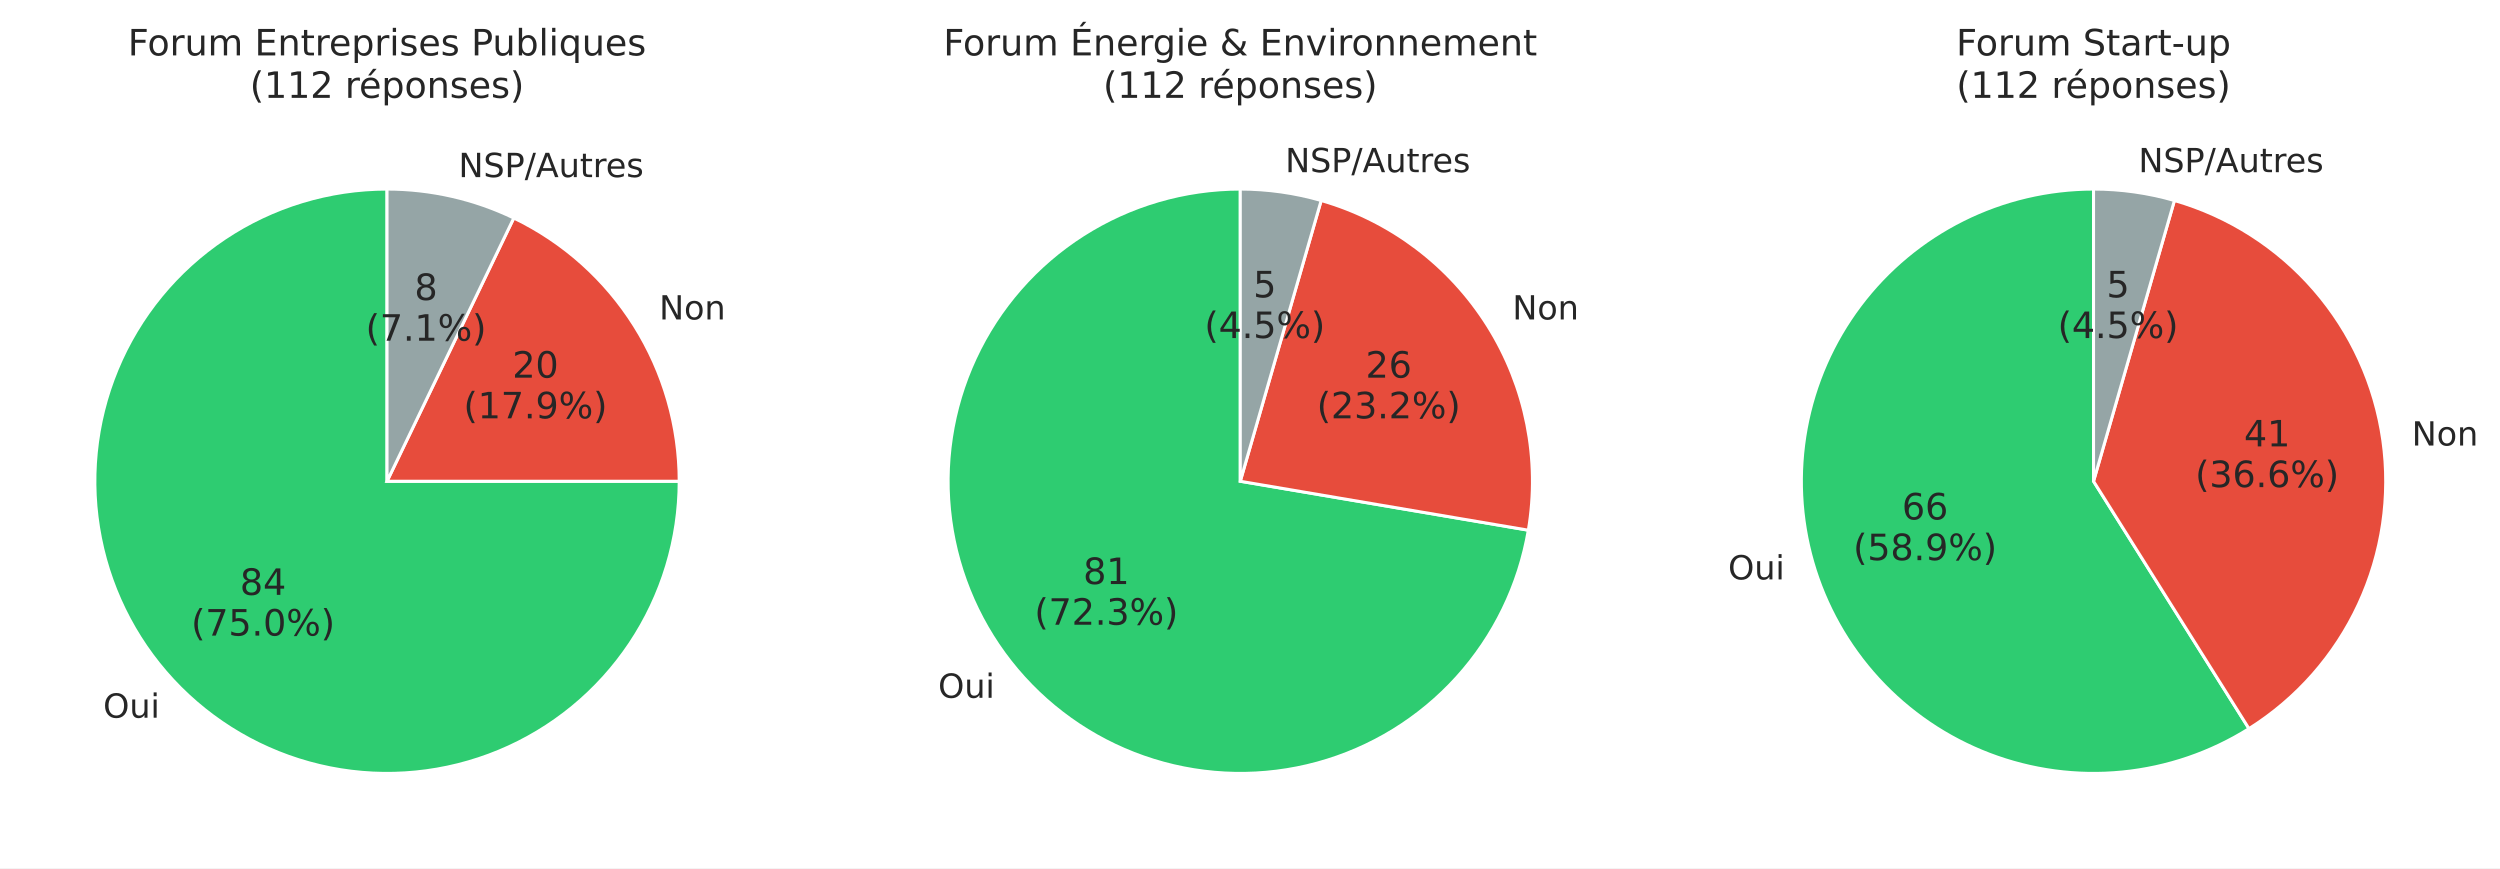
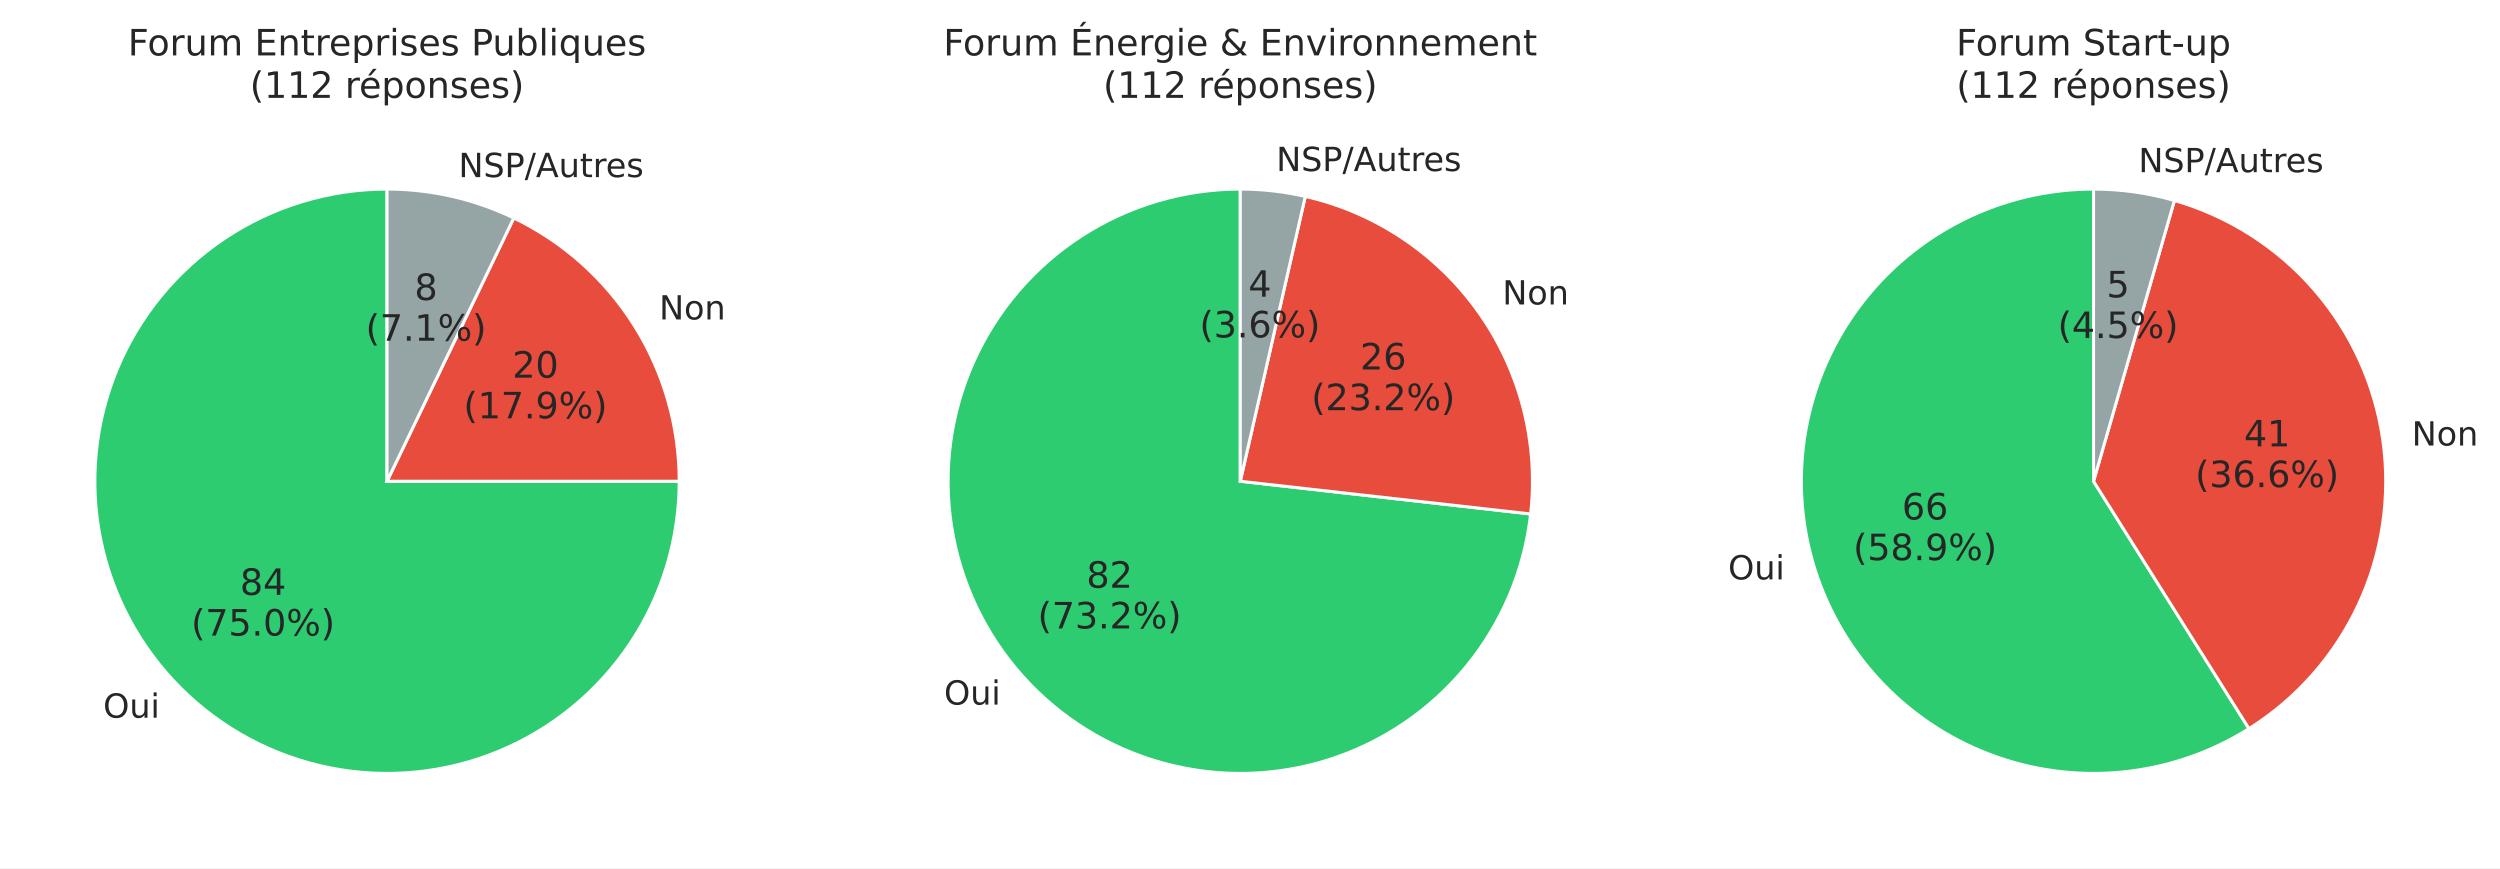
<svg xmlns="http://www.w3.org/2000/svg" xmlns:xlink="http://www.w3.org/1999/xlink" width="825.528pt" height="286.717pt" viewBox="0 0 825.528 286.717" version="1.1">
  <defs>
    <style type="text/css">*{stroke-linejoin: round; stroke-linecap: butt}</style>
  </defs>
  <g id="figure_1">
    <g id="patch_1">
      <path d="M 0 286.717  L 825.528 286.717  L 825.528 0  L 0 0  z " style="fill: #ffffff" />
    </g>
    <g id="axes_1">
      <g id="matplotlib.axis_1" />
      <g id="matplotlib.axis_2" />
      <g id="patch_2">
        <path d="M 127.801 62.435  C 108.721 62.435 90.063 68.095 74.199 78.695  C 58.335 89.295 45.966 104.367 38.664 121.994  C 31.363 139.622 29.452 159.025 33.174 177.738  C 36.896 196.452 46.087 213.647 59.579 227.138  C 73.07 240.629 90.265 249.82 108.978 253.543  C 127.691 257.265 147.095 255.354 164.722 248.052  C 182.35 240.751 197.421 228.382 208.021 212.518  C 218.622 196.653 224.281 177.996 224.281 158.916  L 127.801 158.916  z " style="fill: #2ecc71; stroke: #ffffff; stroke-linejoin: miter" />
      </g>
      <g id="patch_3">
        <path d="M 224.281 158.916  C 224.281 140.757 219.154 122.961 209.493 107.585  C 199.832 92.209 186.023 79.869 169.662 71.99  L 127.801 158.916  z " style="fill: #e74c3c; stroke: #ffffff; stroke-linejoin: miter" />
      </g>
      <g id="patch_4">
        <path d="M 169.662 71.99  C 163.153 68.855 156.313 66.462 149.27 64.854  C 142.226 63.247 135.025 62.435 127.801 62.435  L 127.801 158.916  z " style="fill: #95a5a6; stroke: #ffffff; stroke-linejoin: miter" />
      </g>
      <g id="text_1">
        <g style="fill: #262626" transform="translate(34.07019 236.9955) scale(0.11 -0.11)">
          <defs>
            <path id="DejaVuSans-4f" d="M 2522 4238  Q 1834 4238 1429 3725  Q 1025 3213 1025 2328  Q 1025 1447 1429 934  Q 1834 422 2522 422  Q 3209 422 3611 934  Q 4013 1447 4013 2328  Q 4013 3213 3611 3725  Q 3209 4238 2522 4238  z M 2522 4750  Q 3503 4750 4090 4092  Q 4678 3434 4678 2328  Q 4678 1225 4090 567  Q 3503 -91 2522 -91  Q 1538 -91 948 565  Q 359 1222 359 2328  Q 359 3434 948 4092  Q 1538 4750 2522 4750  z " transform="scale(0.015625)" />
            <path id="DejaVuSans-75" d="M 544 1381  L 544 3500  L 1119 3500  L 1119 1403  Q 1119 906 1312 657  Q 1506 409 1894 409  Q 2359 409 2629 706  Q 2900 1003 2900 1516  L 2900 3500  L 3475 3500  L 3475 0  L 2900 0  L 2900 538  Q 2691 219 2414 64  Q 2138 -91 1772 -91  Q 1169 -91 856 284  Q 544 659 544 1381  z M 1991 3584  L 1991 3584  z " transform="scale(0.015625)" />
            <path id="DejaVuSans-69" d="M 603 3500  L 1178 3500  L 1178 0  L 603 0  L 603 3500  z M 603 4863  L 1178 4863  L 1178 4134  L 603 4134  L 603 4863  z " transform="scale(0.015625)" />
          </defs>
          <use xlink:href="#DejaVuSans-4f" />
          <use xlink:href="#DejaVuSans-75" transform="translate(78.71094 0)" />
          <use xlink:href="#DejaVuSans-69" transform="translate(142.0898 0)" />
        </g>
      </g>
      <g id="text_2">
        <g style="fill: #262626" transform="translate(79.23247 196.4418) scale(0.12 -0.12)">
          <defs>
            <path id="DejaVuSans-38" d="M 2034 2216  Q 1584 2216 1326 1975  Q 1069 1734 1069 1313  Q 1069 891 1326 650  Q 1584 409 2034 409  Q 2484 409 2743 651  Q 3003 894 3003 1313  Q 3003 1734 2745 1975  Q 2488 2216 2034 2216  z M 1403 2484  Q 997 2584 770 2862  Q 544 3141 544 3541  Q 544 4100 942 4425  Q 1341 4750 2034 4750  Q 2731 4750 3128 4425  Q 3525 4100 3525 3541  Q 3525 3141 3298 2862  Q 3072 2584 2669 2484  Q 3125 2378 3379 2068  Q 3634 1759 3634 1313  Q 3634 634 3220 271  Q 2806 -91 2034 -91  Q 1263 -91 848 271  Q 434 634 434 1313  Q 434 1759 690 2068  Q 947 2378 1403 2484  z M 1172 3481  Q 1172 3119 1398 2916  Q 1625 2713 2034 2713  Q 2441 2713 2670 2916  Q 2900 3119 2900 3481  Q 2900 3844 2670 4047  Q 2441 4250 2034 4250  Q 1625 4250 1398 4047  Q 1172 3844 1172 3481  z " transform="scale(0.015625)" />
            <path id="DejaVuSans-34" d="M 2419 4116  L 825 1625  L 2419 1625  L 2419 4116  z M 2253 4666  L 3047 4666  L 3047 1625  L 3713 1625  L 3713 1100  L 3047 1100  L 3047 0  L 2419 0  L 2419 1100  L 313 1100  L 313 1709  L 2253 4666  z " transform="scale(0.015625)" />
          </defs>
          <use xlink:href="#DejaVuSans-38" />
          <use xlink:href="#DejaVuSans-34" transform="translate(63.62305 0)" />
        </g>
        <g style="fill: #262626" transform="translate(63.12528 209.8791) scale(0.12 -0.12)">
          <defs>
            <path id="DejaVuSans-28" d="M 1984 4856  Q 1566 4138 1362 3434  Q 1159 2731 1159 2009  Q 1159 1288 1364 580  Q 1569 -128 1984 -844  L 1484 -844  Q 1016 -109 783 600  Q 550 1309 550 2009  Q 550 2706 781 3412  Q 1013 4119 1484 4856  L 1984 4856  z " transform="scale(0.015625)" />
            <path id="DejaVuSans-37" d="M 525 4666  L 3525 4666  L 3525 4397  L 1831 0  L 1172 0  L 2766 4134  L 525 4134  L 525 4666  z " transform="scale(0.015625)" />
            <path id="DejaVuSans-35" d="M 691 4666  L 3169 4666  L 3169 4134  L 1269 4134  L 1269 2991  Q 1406 3038 1543 3061  Q 1681 3084 1819 3084  Q 2600 3084 3056 2656  Q 3513 2228 3513 1497  Q 3513 744 3044 326  Q 2575 -91 1722 -91  Q 1428 -91 1123 -41  Q 819 9 494 109  L 494 744  Q 775 591 1075 516  Q 1375 441 1709 441  Q 2250 441 2565 725  Q 2881 1009 2881 1497  Q 2881 1984 2565 2268  Q 2250 2553 1709 2553  Q 1456 2553 1204 2497  Q 953 2441 691 2322  L 691 4666  z " transform="scale(0.015625)" />
            <path id="DejaVuSans-2e" d="M 684 794  L 1344 794  L 1344 0  L 684 0  L 684 794  z " transform="scale(0.015625)" />
            <path id="DejaVuSans-30" d="M 2034 4250  Q 1547 4250 1301 3770  Q 1056 3291 1056 2328  Q 1056 1369 1301 889  Q 1547 409 2034 409  Q 2525 409 2770 889  Q 3016 1369 3016 2328  Q 3016 3291 2770 3770  Q 2525 4250 2034 4250  z M 2034 4750  Q 2819 4750 3233 4129  Q 3647 3509 3647 2328  Q 3647 1150 3233 529  Q 2819 -91 2034 -91  Q 1250 -91 836 529  Q 422 1150 422 2328  Q 422 3509 836 4129  Q 1250 4750 2034 4750  z " transform="scale(0.015625)" />
            <path id="DejaVuSans-25" d="M 4653 2053  Q 4381 2053 4226 1822  Q 4072 1591 4072 1178  Q 4072 772 4226 539  Q 4381 306 4653 306  Q 4919 306 5073 539  Q 5228 772 5228 1178  Q 5228 1588 5073 1820  Q 4919 2053 4653 2053  z M 4653 2450  Q 5147 2450 5437 2106  Q 5728 1763 5728 1178  Q 5728 594 5436 251  Q 5144 -91 4653 -91  Q 4153 -91 3862 251  Q 3572 594 3572 1178  Q 3572 1766 3864 2108  Q 4156 2450 4653 2450  z M 1428 4353  Q 1159 4353 1004 4120  Q 850 3888 850 3481  Q 850 3069 1003 2837  Q 1156 2606 1428 2606  Q 1700 2606 1854 2837  Q 2009 3069 2009 3481  Q 2009 3884 1853 4118  Q 1697 4353 1428 4353  z M 4250 4750  L 4750 4750  L 1831 -91  L 1331 -91  L 4250 4750  z M 1428 4750  Q 1922 4750 2215 4408  Q 2509 4066 2509 3481  Q 2509 2891 2217 2550  Q 1925 2209 1428 2209  Q 931 2209 642 2551  Q 353 2894 353 3481  Q 353 4063 643 4406  Q 934 4750 1428 4750  z " transform="scale(0.015625)" />
            <path id="DejaVuSans-29" d="M 513 4856  L 1013 4856  Q 1481 4119 1714 3412  Q 1947 2706 1947 2009  Q 1947 1309 1714 600  Q 1481 -109 1013 -844  L 513 -844  Q 928 -128 1133 580  Q 1338 1288 1338 2009  Q 1338 2731 1133 3434  Q 928 4138 513 4856  z " transform="scale(0.015625)" />
          </defs>
          <use xlink:href="#DejaVuSans-28" />
          <use xlink:href="#DejaVuSans-37" transform="translate(39.01367 0)" />
          <use xlink:href="#DejaVuSans-35" transform="translate(102.6367 0)" />
          <use xlink:href="#DejaVuSans-2e" transform="translate(166.2598 0)" />
          <use xlink:href="#DejaVuSans-30" transform="translate(198.0469 0)" />
          <use xlink:href="#DejaVuSans-25" transform="translate(261.6699 0)" />
          <use xlink:href="#DejaVuSans-29" transform="translate(356.6895 0)" />
        </g>
      </g>
      <g id="text_3">
        <g style="fill: #262626" transform="translate(217.6624 105.4874) scale(0.11 -0.11)">
          <defs>
            <path id="DejaVuSans-4e" d="M 628 4666  L 1478 4666  L 3547 763  L 3547 4666  L 4159 4666  L 4159 0  L 3309 0  L 1241 3903  L 1241 0  L 628 0  L 628 4666  z " transform="scale(0.015625)" />
            <path id="DejaVuSans-6f" d="M 1959 3097  Q 1497 3097 1228 2736  Q 959 2375 959 1747  Q 959 1119 1226 758  Q 1494 397 1959 397  Q 2419 397 2687 759  Q 2956 1122 2956 1747  Q 2956 2369 2687 2733  Q 2419 3097 1959 3097  z M 1959 3584  Q 2709 3584 3137 3096  Q 3566 2609 3566 1747  Q 3566 888 3137 398  Q 2709 -91 1959 -91  Q 1206 -91 779 398  Q 353 888 353 1747  Q 353 2609 779 3096  Q 1206 3584 1959 3584  z " transform="scale(0.015625)" />
            <path id="DejaVuSans-6e" d="M 3513 2113  L 3513 0  L 2938 0  L 2938 2094  Q 2938 2591 2744 2837  Q 2550 3084 2163 3084  Q 1697 3084 1428 2787  Q 1159 2491 1159 1978  L 1159 0  L 581 0  L 581 3500  L 1159 3500  L 1159 2956  Q 1366 3272 1645 3428  Q 1925 3584 2291 3584  Q 2894 3584 3203 3211  Q 3513 2838 3513 2113  z " transform="scale(0.015625)" />
          </defs>
          <use xlink:href="#DejaVuSans-4e" />
          <use xlink:href="#DejaVuSans-6f" transform="translate(74.80469 0)" />
          <use xlink:href="#DejaVuSans-6e" transform="translate(135.9863 0)" />
        </g>
      </g>
      <g id="text_4">
        <g style="fill: #262626" transform="translate(169.1812 124.7101) scale(0.12 -0.12)">
          <defs>
            <path id="DejaVuSans-32" d="M 1228 531  L 3431 531  L 3431 0  L 469 0  L 469 531  Q 828 903 1448 1529  Q 2069 2156 2228 2338  Q 2531 2678 2651 2914  Q 2772 3150 2772 3378  Q 2772 3750 2511 3984  Q 2250 4219 1831 4219  Q 1534 4219 1204 4116  Q 875 4013 500 3803  L 500 4441  Q 881 4594 1212 4672  Q 1544 4750 1819 4750  Q 2544 4750 2975 4387  Q 3406 4025 3406 3419  Q 3406 3131 3298 2873  Q 3191 2616 2906 2266  Q 2828 2175 2409 1742  Q 1991 1309 1228 531  z " transform="scale(0.015625)" />
          </defs>
          <use xlink:href="#DejaVuSans-32" />
          <use xlink:href="#DejaVuSans-30" transform="translate(63.62305 0)" />
        </g>
        <g style="fill: #262626" transform="translate(153.074 138.1474) scale(0.12 -0.12)">
          <defs>
            <path id="DejaVuSans-31" d="M 794 531  L 1825 531  L 1825 4091  L 703 3866  L 703 4441  L 1819 4666  L 2450 4666  L 2450 531  L 3481 531  L 3481 0  L 794 0  L 794 531  z " transform="scale(0.015625)" />
            <path id="DejaVuSans-39" d="M 703 97  L 703 672  Q 941 559 1184 500  Q 1428 441 1663 441  Q 2288 441 2617 861  Q 2947 1281 2994 2138  Q 2813 1869 2534 1725  Q 2256 1581 1919 1581  Q 1219 1581 811 2004  Q 403 2428 403 3163  Q 403 3881 828 4315  Q 1253 4750 1959 4750  Q 2769 4750 3195 4129  Q 3622 3509 3622 2328  Q 3622 1225 3098 567  Q 2575 -91 1691 -91  Q 1453 -91 1209 -44  Q 966 3 703 97  z M 1959 2075  Q 2384 2075 2632 2365  Q 2881 2656 2881 3163  Q 2881 3666 2632 3958  Q 2384 4250 1959 4250  Q 1534 4250 1286 3958  Q 1038 3666 1038 3163  Q 1038 2656 1286 2365  Q 1534 2075 1959 2075  z " transform="scale(0.015625)" />
          </defs>
          <use xlink:href="#DejaVuSans-28" />
          <use xlink:href="#DejaVuSans-31" transform="translate(39.01367 0)" />
          <use xlink:href="#DejaVuSans-37" transform="translate(102.6367 0)" />
          <use xlink:href="#DejaVuSans-2e" transform="translate(166.2598 0)" />
          <use xlink:href="#DejaVuSans-39" transform="translate(198.0469 0)" />
          <use xlink:href="#DejaVuSans-25" transform="translate(261.6699 0)" />
          <use xlink:href="#DejaVuSans-29" transform="translate(356.6895 0)" />
        </g>
      </g>
      <g id="text_5">
        <g style="fill: #262626" transform="translate(151.4165 58.48351) scale(0.11 -0.11)">
          <defs>
            <path id="DejaVuSans-53" d="M 3425 4513  L 3425 3897  Q 3066 4069 2747 4153  Q 2428 4238 2131 4238  Q 1616 4238 1336 4038  Q 1056 3838 1056 3469  Q 1056 3159 1242 3001  Q 1428 2844 1947 2747  L 2328 2669  Q 3034 2534 3370 2195  Q 3706 1856 3706 1288  Q 3706 609 3251 259  Q 2797 -91 1919 -91  Q 1588 -91 1214 -16  Q 841 59 441 206  L 441 856  Q 825 641 1194 531  Q 1563 422 1919 422  Q 2459 422 2753 634  Q 3047 847 3047 1241  Q 3047 1584 2836 1778  Q 2625 1972 2144 2069  L 1759 2144  Q 1053 2284 737 2584  Q 422 2884 422 3419  Q 422 4038 858 4394  Q 1294 4750 2059 4750  Q 2388 4750 2728 4690  Q 3069 4631 3425 4513  z " transform="scale(0.015625)" />
            <path id="DejaVuSans-50" d="M 1259 4147  L 1259 2394  L 2053 2394  Q 2494 2394 2734 2622  Q 2975 2850 2975 3272  Q 2975 3691 2734 3919  Q 2494 4147 2053 4147  L 1259 4147  z M 628 4666  L 2053 4666  Q 2838 4666 3239 4311  Q 3641 3956 3641 3272  Q 3641 2581 3239 2228  Q 2838 1875 2053 1875  L 1259 1875  L 1259 0  L 628 0  L 628 4666  z " transform="scale(0.015625)" />
            <path id="DejaVuSans-2f" d="M 1625 4666  L 2156 4666  L 531 -594  L 0 -594  L 1625 4666  z " transform="scale(0.015625)" />
            <path id="DejaVuSans-41" d="M 2188 4044  L 1331 1722  L 3047 1722  L 2188 4044  z M 1831 4666  L 2547 4666  L 4325 0  L 3669 0  L 3244 1197  L 1141 1197  L 716 0  L 50 0  L 1831 4666  z " transform="scale(0.015625)" />
            <path id="DejaVuSans-74" d="M 1172 4494  L 1172 3500  L 2356 3500  L 2356 3053  L 1172 3053  L 1172 1153  Q 1172 725 1289 603  Q 1406 481 1766 481  L 2356 481  L 2356 0  L 1766 0  Q 1100 0 847 248  Q 594 497 594 1153  L 594 3053  L 172 3053  L 172 3500  L 594 3500  L 594 4494  L 1172 4494  z " transform="scale(0.015625)" />
            <path id="DejaVuSans-72" d="M 2631 2963  Q 2534 3019 2420 3045  Q 2306 3072 2169 3072  Q 1681 3072 1420 2755  Q 1159 2438 1159 1844  L 1159 0  L 581 0  L 581 3500  L 1159 3500  L 1159 2956  Q 1341 3275 1631 3429  Q 1922 3584 2338 3584  Q 2397 3584 2469 3576  Q 2541 3569 2628 3553  L 2631 2963  z " transform="scale(0.015625)" />
            <path id="DejaVuSans-65" d="M 3597 1894  L 3597 1613  L 953 1613  Q 991 1019 1311 708  Q 1631 397 2203 397  Q 2534 397 2845 478  Q 3156 559 3463 722  L 3463 178  Q 3153 47 2828 -22  Q 2503 -91 2169 -91  Q 1331 -91 842 396  Q 353 884 353 1716  Q 353 2575 817 3079  Q 1281 3584 2069 3584  Q 2775 3584 3186 3129  Q 3597 2675 3597 1894  z M 3022 2063  Q 3016 2534 2758 2815  Q 2500 3097 2075 3097  Q 1594 3097 1305 2825  Q 1016 2553 972 2059  L 3022 2063  z " transform="scale(0.015625)" />
            <path id="DejaVuSans-73" d="M 2834 3397  L 2834 2853  Q 2591 2978 2328 3040  Q 2066 3103 1784 3103  Q 1356 3103 1142 2972  Q 928 2841 928 2578  Q 928 2378 1081 2264  Q 1234 2150 1697 2047  L 1894 2003  Q 2506 1872 2764 1633  Q 3022 1394 3022 966  Q 3022 478 2636 193  Q 2250 -91 1575 -91  Q 1294 -91 989 -36  Q 684 19 347 128  L 347 722  Q 666 556 975 473  Q 1284 391 1588 391  Q 1994 391 2212 530  Q 2431 669 2431 922  Q 2431 1156 2273 1281  Q 2116 1406 1581 1522  L 1381 1569  Q 847 1681 609 1914  Q 372 2147 372 2553  Q 372 3047 722 3315  Q 1072 3584 1716 3584  Q 2034 3584 2315 3537  Q 2597 3491 2834 3397  z " transform="scale(0.015625)" />
          </defs>
          <use xlink:href="#DejaVuSans-4e" />
          <use xlink:href="#DejaVuSans-53" transform="translate(74.80469 0)" />
          <use xlink:href="#DejaVuSans-50" transform="translate(138.2812 0)" />
          <use xlink:href="#DejaVuSans-2f" transform="translate(198.584 0)" />
          <use xlink:href="#DejaVuSans-41" transform="translate(232.2754 0)" />
          <use xlink:href="#DejaVuSans-75" transform="translate(300.6836 0)" />
          <use xlink:href="#DejaVuSans-74" transform="translate(364.0625 0)" />
          <use xlink:href="#DejaVuSans-72" transform="translate(403.2715 0)" />
          <use xlink:href="#DejaVuSans-65" transform="translate(442.1348 0)" />
          <use xlink:href="#DejaVuSans-73" transform="translate(503.6582 0)" />
        </g>
      </g>
      <g id="text_6">
        <g style="fill: #262626" transform="translate(136.8646 99.07156) scale(0.12 -0.12)">
          <use xlink:href="#DejaVuSans-38" />
        </g>
        <g style="fill: #262626" transform="translate(120.7574 112.5089) scale(0.12 -0.12)">
          <use xlink:href="#DejaVuSans-28" />
          <use xlink:href="#DejaVuSans-37" transform="translate(39.01367 0)" />
          <use xlink:href="#DejaVuSans-2e" transform="translate(102.6367 0)" />
          <use xlink:href="#DejaVuSans-31" transform="translate(134.4238 0)" />
          <use xlink:href="#DejaVuSans-25" transform="translate(198.0469 0)" />
          <use xlink:href="#DejaVuSans-29" transform="translate(293.0664 0)" />
        </g>
      </g>
      <g id="text_7">
        <g style="fill: #262626" transform="translate(42.22664 18.30187) scale(0.12 -0.12)">
          <defs>
            <path id="DejaVuSans-46" d="M 628 4666  L 3309 4666  L 3309 4134  L 1259 4134  L 1259 2759  L 3109 2759  L 3109 2228  L 1259 2228  L 1259 0  L 628 0  L 628 4666  z " transform="scale(0.015625)" />
            <path id="DejaVuSans-6d" d="M 3328 2828  Q 3544 3216 3844 3400  Q 4144 3584 4550 3584  Q 5097 3584 5394 3201  Q 5691 2819 5691 2113  L 5691 0  L 5113 0  L 5113 2094  Q 5113 2597 4934 2840  Q 4756 3084 4391 3084  Q 3944 3084 3684 2787  Q 3425 2491 3425 1978  L 3425 0  L 2847 0  L 2847 2094  Q 2847 2600 2669 2842  Q 2491 3084 2119 3084  Q 1678 3084 1418 2786  Q 1159 2488 1159 1978  L 1159 0  L 581 0  L 581 3500  L 1159 3500  L 1159 2956  Q 1356 3278 1631 3431  Q 1906 3584 2284 3584  Q 2666 3584 2933 3390  Q 3200 3197 3328 2828  z " transform="scale(0.015625)" />
            <path id="DejaVuSans-20" transform="scale(0.015625)" />
            <path id="DejaVuSans-45" d="M 628 4666  L 3578 4666  L 3578 4134  L 1259 4134  L 1259 2753  L 3481 2753  L 3481 2222  L 1259 2222  L 1259 531  L 3634 531  L 3634 0  L 628 0  L 628 4666  z " transform="scale(0.015625)" />
            <path id="DejaVuSans-70" d="M 1159 525  L 1159 -1331  L 581 -1331  L 581 3500  L 1159 3500  L 1159 2969  Q 1341 3281 1617 3432  Q 1894 3584 2278 3584  Q 2916 3584 3314 3078  Q 3713 2572 3713 1747  Q 3713 922 3314 415  Q 2916 -91 2278 -91  Q 1894 -91 1617 61  Q 1341 213 1159 525  z M 3116 1747  Q 3116 2381 2855 2742  Q 2594 3103 2138 3103  Q 1681 3103 1420 2742  Q 1159 2381 1159 1747  Q 1159 1113 1420 752  Q 1681 391 2138 391  Q 2594 391 2855 752  Q 3116 1113 3116 1747  z " transform="scale(0.015625)" />
            <path id="DejaVuSans-62" d="M 3116 1747  Q 3116 2381 2855 2742  Q 2594 3103 2138 3103  Q 1681 3103 1420 2742  Q 1159 2381 1159 1747  Q 1159 1113 1420 752  Q 1681 391 2138 391  Q 2594 391 2855 752  Q 3116 1113 3116 1747  z M 1159 2969  Q 1341 3281 1617 3432  Q 1894 3584 2278 3584  Q 2916 3584 3314 3078  Q 3713 2572 3713 1747  Q 3713 922 3314 415  Q 2916 -91 2278 -91  Q 1894 -91 1617 61  Q 1341 213 1159 525  L 1159 0  L 581 0  L 581 4863  L 1159 4863  L 1159 2969  z " transform="scale(0.015625)" />
            <path id="DejaVuSans-6c" d="M 603 4863  L 1178 4863  L 1178 0  L 603 0  L 603 4863  z " transform="scale(0.015625)" />
            <path id="DejaVuSans-71" d="M 947 1747  Q 947 1113 1208 752  Q 1469 391 1925 391  Q 2381 391 2643 752  Q 2906 1113 2906 1747  Q 2906 2381 2643 2742  Q 2381 3103 1925 3103  Q 1469 3103 1208 2742  Q 947 2381 947 1747  z M 2906 525  Q 2725 213 2448 61  Q 2172 -91 1784 -91  Q 1150 -91 751 415  Q 353 922 353 1747  Q 353 2572 751 3078  Q 1150 3584 1784 3584  Q 2172 3584 2448 3432  Q 2725 3281 2906 2969  L 2906 3500  L 3481 3500  L 3481 -1331  L 2906 -1331  L 2906 525  z " transform="scale(0.015625)" />
          </defs>
          <use xlink:href="#DejaVuSans-46" />
          <use xlink:href="#DejaVuSans-6f" transform="translate(53.89453 0)" />
          <use xlink:href="#DejaVuSans-72" transform="translate(115.0762 0)" />
          <use xlink:href="#DejaVuSans-75" transform="translate(156.1895 0)" />
          <use xlink:href="#DejaVuSans-6d" transform="translate(219.5684 0)" />
          <use xlink:href="#DejaVuSans-20" transform="translate(316.9805 0)" />
          <use xlink:href="#DejaVuSans-45" transform="translate(348.7676 0)" />
          <use xlink:href="#DejaVuSans-6e" transform="translate(411.9512 0)" />
          <use xlink:href="#DejaVuSans-74" transform="translate(475.3301 0)" />
          <use xlink:href="#DejaVuSans-72" transform="translate(514.5391 0)" />
          <use xlink:href="#DejaVuSans-65" transform="translate(553.4023 0)" />
          <use xlink:href="#DejaVuSans-70" transform="translate(614.9258 0)" />
          <use xlink:href="#DejaVuSans-72" transform="translate(678.4023 0)" />
          <use xlink:href="#DejaVuSans-69" transform="translate(719.5156 0)" />
          <use xlink:href="#DejaVuSans-73" transform="translate(747.2988 0)" />
          <use xlink:href="#DejaVuSans-65" transform="translate(799.3984 0)" />
          <use xlink:href="#DejaVuSans-73" transform="translate(860.9219 0)" />
          <use xlink:href="#DejaVuSans-20" transform="translate(913.0215 0)" />
          <use xlink:href="#DejaVuSans-50" transform="translate(944.8086 0)" />
          <use xlink:href="#DejaVuSans-75" transform="translate(1003.361 0)" />
          <use xlink:href="#DejaVuSans-62" transform="translate(1066.74 0)" />
          <use xlink:href="#DejaVuSans-6c" transform="translate(1130.217 0)" />
          <use xlink:href="#DejaVuSans-69" transform="translate(1158 0)" />
          <use xlink:href="#DejaVuSans-71" transform="translate(1185.783 0)" />
          <use xlink:href="#DejaVuSans-75" transform="translate(1249.26 0)" />
          <use xlink:href="#DejaVuSans-65" transform="translate(1312.639 0)" />
          <use xlink:href="#DejaVuSans-73" transform="translate(1374.162 0)" />
        </g>
        <g style="fill: #262626" transform="translate(82.51008 32.31525) scale(0.12 -0.12)">
          <defs>
            <path id="DejaVuSans-e9" d="M 3597 1894  L 3597 1613  L 953 1613  Q 991 1019 1311 708  Q 1631 397 2203 397  Q 2534 397 2845 478  Q 3156 559 3463 722  L 3463 178  Q 3153 47 2828 -22  Q 2503 -91 2169 -91  Q 1331 -91 842 396  Q 353 884 353 1716  Q 353 2575 817 3079  Q 1281 3584 2069 3584  Q 2775 3584 3186 3129  Q 3597 2675 3597 1894  z M 3022 2063  Q 3016 2534 2758 2815  Q 2500 3097 2075 3097  Q 1594 3097 1305 2825  Q 1016 2553 972 2059  L 3022 2063  z M 2466 5119  L 3088 5119  L 2070 3944  L 1591 3944  L 2466 5119  z " transform="scale(0.015625)" />
          </defs>
          <use xlink:href="#DejaVuSans-28" />
          <use xlink:href="#DejaVuSans-31" transform="translate(39.01367 0)" />
          <use xlink:href="#DejaVuSans-31" transform="translate(102.6367 0)" />
          <use xlink:href="#DejaVuSans-32" transform="translate(166.2598 0)" />
          <use xlink:href="#DejaVuSans-20" transform="translate(229.8828 0)" />
          <use xlink:href="#DejaVuSans-72" transform="translate(261.6699 0)" />
          <use xlink:href="#DejaVuSans-e9" transform="translate(300.5332 0)" />
          <use xlink:href="#DejaVuSans-70" transform="translate(362.0566 0)" />
          <use xlink:href="#DejaVuSans-6f" transform="translate(425.5332 0)" />
          <use xlink:href="#DejaVuSans-6e" transform="translate(486.7148 0)" />
          <use xlink:href="#DejaVuSans-73" transform="translate(550.0938 0)" />
          <use xlink:href="#DejaVuSans-65" transform="translate(602.1934 0)" />
          <use xlink:href="#DejaVuSans-73" transform="translate(663.7168 0)" />
          <use xlink:href="#DejaVuSans-29" transform="translate(715.8164 0)" />
        </g>
      </g>
    </g>
    <g id="axes_2">
      <g id="matplotlib.axis_3" />
      <g id="matplotlib.axis_4" />
      <g id="patch_5">
-         <path d="M 409.555 62.435  C 391.166 62.435 373.155 67.693 357.653 77.585  C 342.151 87.478 329.797 101.599 322.051 118.278  C 314.305 134.956 311.487 153.507 313.93 171.733  C 316.373 189.959 323.976 207.112 335.841 221.163  C 347.705 235.213 363.342 245.582 380.902 251.043  C 398.461 256.505 417.222 256.834 434.962 251.991  C 452.702 247.149 468.693 237.334 481.043 223.708  C 493.392 210.083 501.593 193.206 504.673 175.077  L 409.555 158.916  z " style="fill: #2ecc71; stroke: #ffffff; stroke-linejoin: miter" />
+         <path d="M 409.555 62.435  C 390.936 62.435 372.709 67.825 357.084 77.951  C 341.459 88.078 329.095 102.514 321.49 119.509  C 313.885 136.504 311.36 155.343 314.221 173.741  C 317.082 192.14 325.209 209.322 337.615 223.205  C 350.022 237.089 366.187 247.088 384.149 251.991  C 402.111 256.894 421.114 256.494 438.854 250.84  C 456.594 245.186 472.324 234.515 484.136 220.123  C 495.948 205.73 503.345 188.221 505.429 169.718  L 409.555 158.916  z " style="fill: #2ecc71; stroke: #ffffff; stroke-linejoin: miter" />
      </g>
      <g id="patch_6">
-         <path d="M 504.673 175.077  C 508.645 151.701 503.863 127.662 491.248 107.585  C 478.633 87.509 459.049 72.77 436.265 66.206  L 409.555 158.916  z " style="fill: #e74c3c; stroke: #ffffff; stroke-linejoin: miter" />
+         <path d="M 505.429 169.718  C 508.084 146.156 501.962 122.423 488.241 103.085  C 474.52 83.748 454.141 70.131 431.024 64.854  L 409.555 158.916  z " style="fill: #e74c3c; stroke: #ffffff; stroke-linejoin: miter" />
      </g>
      <g id="patch_7">
-         <path d="M 436.265 66.206  C 431.929 64.957 427.51 64.014 423.042 63.383  C 418.574 62.752 414.068 62.435 409.555 62.435  L 409.555 158.916  z " style="fill: #95a5a6; stroke: #ffffff; stroke-linejoin: miter" />
+         <path d="M 431.024 64.854  C 427.506 64.051 423.944 63.446 420.358 63.042  C 416.771 62.638 413.165 62.435 409.555 62.435  L 409.555 158.916  z " style="fill: #95a5a6; stroke: #ffffff; stroke-linejoin: miter" />
      </g>
      <g id="text_8">
-         <g style="fill: #262626" transform="translate(309.7829 230.4225) scale(0.11 -0.11)">
+         <g style="fill: #262626" transform="translate(311.7352 232.6697) scale(0.11 -0.11)">
          <use xlink:href="#DejaVuSans-4f" />
          <use xlink:href="#DejaVuSans-75" transform="translate(78.71094 0)" />
          <use xlink:href="#DejaVuSans-69" transform="translate(142.0898 0)" />
        </g>
      </g>
      <g id="text_9">
-         <g style="fill: #262626" transform="translate(357.6916 192.8564) scale(0.12 -0.12)">
+         <g style="fill: #262626" transform="translate(358.7564 194.0822) scale(0.12 -0.12)">
          <use xlink:href="#DejaVuSans-38" />
-           <use xlink:href="#DejaVuSans-31" transform="translate(63.62305 0)" />
-         </g>
-         <g style="fill: #262626" transform="translate(341.5844 206.2938) scale(0.12 -0.12)">
+           <use xlink:href="#DejaVuSans-32" transform="translate(63.62305 0)" />
+         </g>
+         <g style="fill: #262626" transform="translate(342.6493 207.5196) scale(0.12 -0.12)">
          <defs>
            <path id="DejaVuSans-33" d="M 2597 2516  Q 3050 2419 3304 2112  Q 3559 1806 3559 1356  Q 3559 666 3084 287  Q 2609 -91 1734 -91  Q 1441 -91 1130 -33  Q 819 25 488 141  L 488 750  Q 750 597 1062 519  Q 1375 441 1716 441  Q 2309 441 2620 675  Q 2931 909 2931 1356  Q 2931 1769 2642 2001  Q 2353 2234 1838 2234  L 1294 2234  L 1294 2753  L 1863 2753  Q 2328 2753 2575 2939  Q 2822 3125 2822 3475  Q 2822 3834 2567 4026  Q 2313 4219 1838 4219  Q 1578 4219 1281 4162  Q 984 4106 628 3988  L 628 4550  Q 988 4650 1302 4700  Q 1616 4750 1894 4750  Q 2613 4750 3031 4423  Q 3450 4097 3450 3541  Q 3450 3153 3228 2886  Q 3006 2619 2597 2516  z " transform="scale(0.015625)" />
          </defs>
          <use xlink:href="#DejaVuSans-28" />
          <use xlink:href="#DejaVuSans-37" transform="translate(39.01367 0)" />
-           <use xlink:href="#DejaVuSans-32" transform="translate(102.6367 0)" />
-           <use xlink:href="#DejaVuSans-2e" transform="translate(166.2598 0)" />
-           <use xlink:href="#DejaVuSans-33" transform="translate(198.0469 0)" />
+           <use xlink:href="#DejaVuSans-33" transform="translate(102.6367 0)" />
+           <use xlink:href="#DejaVuSans-2e" transform="translate(166.2598 0)" />
+           <use xlink:href="#DejaVuSans-32" transform="translate(198.0469 0)" />
          <use xlink:href="#DejaVuSans-25" transform="translate(261.6699 0)" />
          <use xlink:href="#DejaVuSans-29" transform="translate(356.6895 0)" />
        </g>
      </g>
      <g id="text_10">
-         <g style="fill: #262626" transform="translate(499.4171 105.4874) scale(0.11 -0.11)">
+         <g style="fill: #262626" transform="translate(496.1098 100.5377) scale(0.11 -0.11)">
          <use xlink:href="#DejaVuSans-4e" />
          <use xlink:href="#DejaVuSans-6f" transform="translate(74.80469 0)" />
          <use xlink:href="#DejaVuSans-6e" transform="translate(135.9863 0)" />
        </g>
      </g>
      <g id="text_11">
-         <g style="fill: #262626" transform="translate(450.9359 124.7101) scale(0.12 -0.12)">
+         <g style="fill: #262626" transform="translate(449.1319 122.0102) scale(0.12 -0.12)">
          <defs>
            <path id="DejaVuSans-36" d="M 2113 2584  Q 1688 2584 1439 2293  Q 1191 2003 1191 1497  Q 1191 994 1439 701  Q 1688 409 2113 409  Q 2538 409 2786 701  Q 3034 994 3034 1497  Q 3034 2003 2786 2293  Q 2538 2584 2113 2584  z M 3366 4563  L 3366 3988  Q 3128 4100 2886 4159  Q 2644 4219 2406 4219  Q 1781 4219 1451 3797  Q 1122 3375 1075 2522  Q 1259 2794 1537 2939  Q 1816 3084 2150 3084  Q 2853 3084 3261 2657  Q 3669 2231 3669 1497  Q 3669 778 3244 343  Q 2819 -91 2113 -91  Q 1303 -91 875 529  Q 447 1150 447 2328  Q 447 3434 972 4092  Q 1497 4750 2381 4750  Q 2619 4750 2861 4703  Q 3103 4656 3366 4563  z " transform="scale(0.015625)" />
          </defs>
          <use xlink:href="#DejaVuSans-32" />
          <use xlink:href="#DejaVuSans-36" transform="translate(63.62305 0)" />
        </g>
-         <g style="fill: #262626" transform="translate(434.8287 138.1474) scale(0.12 -0.12)">
+         <g style="fill: #262626" transform="translate(433.0247 135.4476) scale(0.12 -0.12)">
          <use xlink:href="#DejaVuSans-28" />
          <use xlink:href="#DejaVuSans-32" transform="translate(39.01367 0)" />
          <use xlink:href="#DejaVuSans-33" transform="translate(102.6367 0)" />
          <use xlink:href="#DejaVuSans-2e" transform="translate(166.2598 0)" />
          <use xlink:href="#DejaVuSans-32" transform="translate(198.0469 0)" />
          <use xlink:href="#DejaVuSans-25" transform="translate(261.6699 0)" />
          <use xlink:href="#DejaVuSans-29" transform="translate(356.6895 0)" />
        </g>
      </g>
      <g id="text_12">
-         <g style="fill: #262626" transform="translate(424.3912 56.86471) scale(0.11 -0.11)">
+         <g style="fill: #262626" transform="translate(421.4381 56.48996) scale(0.11 -0.11)">
          <use xlink:href="#DejaVuSans-4e" />
          <use xlink:href="#DejaVuSans-53" transform="translate(74.80469 0)" />
          <use xlink:href="#DejaVuSans-50" transform="translate(138.2812 0)" />
          <use xlink:href="#DejaVuSans-2f" transform="translate(198.584 0)" />
          <use xlink:href="#DejaVuSans-41" transform="translate(232.2754 0)" />
          <use xlink:href="#DejaVuSans-75" transform="translate(300.6836 0)" />
          <use xlink:href="#DejaVuSans-74" transform="translate(364.0625 0)" />
          <use xlink:href="#DejaVuSans-72" transform="translate(403.2715 0)" />
          <use xlink:href="#DejaVuSans-65" transform="translate(442.1348 0)" />
          <use xlink:href="#DejaVuSans-73" transform="translate(503.6582 0)" />
        </g>
      </g>
      <g id="text_13">
-         <g style="fill: #262626" transform="translate(413.8302 98.18858) scale(0.12 -0.12)">
-           <use xlink:href="#DejaVuSans-35" />
-         </g>
-         <g style="fill: #262626" transform="translate(397.723 111.626) scale(0.12 -0.12)">
-           <use xlink:href="#DejaVuSans-28" />
-           <use xlink:href="#DejaVuSans-34" transform="translate(39.01367 0)" />
+         <g style="fill: #262626" transform="translate(412.2194 97.98417) scale(0.12 -0.12)">
+           <use xlink:href="#DejaVuSans-34" />
+         </g>
+         <g style="fill: #262626" transform="translate(396.1122 111.4215) scale(0.12 -0.12)">
+           <use xlink:href="#DejaVuSans-28" />
+           <use xlink:href="#DejaVuSans-33" transform="translate(39.01367 0)" />
          <use xlink:href="#DejaVuSans-2e" transform="translate(102.6367 0)" />
-           <use xlink:href="#DejaVuSans-35" transform="translate(134.4238 0)" />
+           <use xlink:href="#DejaVuSans-36" transform="translate(134.4238 0)" />
          <use xlink:href="#DejaVuSans-25" transform="translate(198.0469 0)" />
          <use xlink:href="#DejaVuSans-29" transform="translate(293.0664 0)" />
        </g>
      </g>
      <g id="text_14">
        <g style="fill: #262626" transform="translate(311.5201 18.30187) scale(0.12 -0.12)">
          <defs>
            <path id="DejaVuSans-c9" d="M 628 4666  L 3578 4666  L 3578 4134  L 1259 4134  L 1259 2753  L 3481 2753  L 3481 2222  L 1259 2222  L 1259 531  L 3634 531  L 3634 0  L 628 0  L 628 4666  z M 2268 5921  L 2846 5921  L 2134 5096  L 1655 5096  L 2268 5921  z " transform="scale(0.015625)" />
            <path id="DejaVuSans-67" d="M 2906 1791  Q 2906 2416 2648 2759  Q 2391 3103 1925 3103  Q 1463 3103 1205 2759  Q 947 2416 947 1791  Q 947 1169 1205 825  Q 1463 481 1925 481  Q 2391 481 2648 825  Q 2906 1169 2906 1791  z M 3481 434  Q 3481 -459 3084 -895  Q 2688 -1331 1869 -1331  Q 1566 -1331 1297 -1286  Q 1028 -1241 775 -1147  L 775 -588  Q 1028 -725 1275 -790  Q 1522 -856 1778 -856  Q 2344 -856 2625 -561  Q 2906 -266 2906 331  L 2906 616  Q 2728 306 2450 153  Q 2172 0 1784 0  Q 1141 0 747 490  Q 353 981 353 1791  Q 353 2603 747 3093  Q 1141 3584 1784 3584  Q 2172 3584 2450 3431  Q 2728 3278 2906 2969  L 2906 3500  L 3481 3500  L 3481 434  z " transform="scale(0.015625)" />
            <path id="DejaVuSans-26" d="M 1556 2509  Q 1272 2256 1139 2004  Q 1006 1753 1006 1478  Q 1006 1022 1337 719  Q 1669 416 2169 416  Q 2466 416 2725 514  Q 2984 613 3213 813  L 1556 2509  z M 1997 2859  L 3584 1234  Q 3769 1513 3872 1830  Q 3975 2147 3994 2503  L 4575 2503  Q 4538 2091 4375 1687  Q 4213 1284 3922 891  L 4794 0  L 4006 0  L 3559 459  Q 3234 181 2878 45  Q 2522 -91 2113 -91  Q 1359 -91 881 339  Q 403 769 403 1441  Q 403 1841 612 2192  Q 822 2544 1241 2853  Q 1091 3050 1012 3245  Q 934 3441 934 3628  Q 934 4134 1281 4442  Q 1628 4750 2203 4750  Q 2463 4750 2720 4694  Q 2978 4638 3244 4525  L 3244 3956  Q 2972 4103 2725 4179  Q 2478 4256 2266 4256  Q 1938 4256 1733 4082  Q 1528 3909 1528 3634  Q 1528 3475 1620 3314  Q 1713 3153 1997 2859  z " transform="scale(0.015625)" />
            <path id="DejaVuSans-76" d="M 191 3500  L 800 3500  L 1894 563  L 2988 3500  L 3597 3500  L 2284 0  L 1503 0  L 191 3500  z " transform="scale(0.015625)" />
          </defs>
          <use xlink:href="#DejaVuSans-46" />
          <use xlink:href="#DejaVuSans-6f" transform="translate(53.89453 0)" />
          <use xlink:href="#DejaVuSans-72" transform="translate(115.0762 0)" />
          <use xlink:href="#DejaVuSans-75" transform="translate(156.1895 0)" />
          <use xlink:href="#DejaVuSans-6d" transform="translate(219.5684 0)" />
          <use xlink:href="#DejaVuSans-20" transform="translate(316.9805 0)" />
          <use xlink:href="#DejaVuSans-c9" transform="translate(348.7676 0)" />
          <use xlink:href="#DejaVuSans-6e" transform="translate(411.9512 0)" />
          <use xlink:href="#DejaVuSans-65" transform="translate(475.3301 0)" />
          <use xlink:href="#DejaVuSans-72" transform="translate(536.8535 0)" />
          <use xlink:href="#DejaVuSans-67" transform="translate(576.2168 0)" />
          <use xlink:href="#DejaVuSans-69" transform="translate(639.6934 0)" />
          <use xlink:href="#DejaVuSans-65" transform="translate(667.4766 0)" />
          <use xlink:href="#DejaVuSans-20" transform="translate(729 0)" />
          <use xlink:href="#DejaVuSans-26" transform="translate(760.7871 0)" />
          <use xlink:href="#DejaVuSans-20" transform="translate(838.7656 0)" />
          <use xlink:href="#DejaVuSans-45" transform="translate(870.5527 0)" />
          <use xlink:href="#DejaVuSans-6e" transform="translate(933.7363 0)" />
          <use xlink:href="#DejaVuSans-76" transform="translate(997.1152 0)" />
          <use xlink:href="#DejaVuSans-69" transform="translate(1056.295 0)" />
          <use xlink:href="#DejaVuSans-72" transform="translate(1084.078 0)" />
          <use xlink:href="#DejaVuSans-6f" transform="translate(1122.941 0)" />
          <use xlink:href="#DejaVuSans-6e" transform="translate(1184.123 0)" />
          <use xlink:href="#DejaVuSans-6e" transform="translate(1247.502 0)" />
          <use xlink:href="#DejaVuSans-65" transform="translate(1310.881 0)" />
          <use xlink:href="#DejaVuSans-6d" transform="translate(1372.404 0)" />
          <use xlink:href="#DejaVuSans-65" transform="translate(1469.816 0)" />
          <use xlink:href="#DejaVuSans-6e" transform="translate(1531.34 0)" />
          <use xlink:href="#DejaVuSans-74" transform="translate(1594.719 0)" />
        </g>
        <g style="fill: #262626" transform="translate(364.2648 32.31525) scale(0.12 -0.12)">
          <use xlink:href="#DejaVuSans-28" />
          <use xlink:href="#DejaVuSans-31" transform="translate(39.01367 0)" />
          <use xlink:href="#DejaVuSans-31" transform="translate(102.6367 0)" />
          <use xlink:href="#DejaVuSans-32" transform="translate(166.2598 0)" />
          <use xlink:href="#DejaVuSans-20" transform="translate(229.8828 0)" />
          <use xlink:href="#DejaVuSans-72" transform="translate(261.6699 0)" />
          <use xlink:href="#DejaVuSans-e9" transform="translate(300.5332 0)" />
          <use xlink:href="#DejaVuSans-70" transform="translate(362.0566 0)" />
          <use xlink:href="#DejaVuSans-6f" transform="translate(425.5332 0)" />
          <use xlink:href="#DejaVuSans-6e" transform="translate(486.7148 0)" />
          <use xlink:href="#DejaVuSans-73" transform="translate(550.0938 0)" />
          <use xlink:href="#DejaVuSans-65" transform="translate(602.1934 0)" />
          <use xlink:href="#DejaVuSans-73" transform="translate(663.7168 0)" />
          <use xlink:href="#DejaVuSans-29" transform="translate(715.8164 0)" />
        </g>
      </g>
    </g>
    <g id="axes_3">
      <g id="matplotlib.axis_5" />
      <g id="matplotlib.axis_6" />
      <g id="patch_8">
        <path d="M 691.31 62.435  C 676.36 62.435 661.612 65.911 648.234 72.586  C 634.856 79.261 623.211 88.955 614.221 100.901  C 605.231 112.846 599.14 126.72 596.429 141.422  C 593.718 156.125 594.461 171.259 598.6 185.625  C 602.739 199.992 610.161 213.201 620.279 224.208  C 630.397 235.215 642.936 243.721 656.903 249.053  C 670.871 254.385 685.888 256.397 700.767 254.932  C 715.646 253.467 729.982 248.563 742.641 240.608  L 691.31 158.916  z " style="fill: #2ecc71; stroke: #ffffff; stroke-linejoin: miter" />
      </g>
      <g id="patch_9">
        <path d="M 742.641 240.608  C 758.406 230.702 770.972 216.441 778.815 199.554  C 786.657 182.667 789.446 163.865 786.843 145.429  C 784.241 126.992 776.356 109.698 764.145 95.642  C 751.934 81.586 735.911 71.361 718.019 66.206  L 691.31 158.916  z " style="fill: #e74c3c; stroke: #ffffff; stroke-linejoin: miter" />
      </g>
      <g id="patch_10">
        <path d="M 718.019 66.206  C 713.683 64.957 709.265 64.013 704.797 63.383  C 700.329 62.752 695.822 62.435 691.31 62.435  L 691.31 158.916  z " style="fill: #95a5a6; stroke: #ffffff; stroke-linejoin: miter" />
      </g>
      <g id="text_15">
        <g style="fill: #262626" transform="translate(570.6431 191.3314) scale(0.11 -0.11)">
          <use xlink:href="#DejaVuSans-4f" />
          <use xlink:href="#DejaVuSans-75" transform="translate(78.71094 0)" />
          <use xlink:href="#DejaVuSans-69" transform="translate(142.0898 0)" />
        </g>
      </g>
      <g id="text_16">
        <g style="fill: #262626" transform="translate(628.0492 171.5341) scale(0.12 -0.12)">
          <use xlink:href="#DejaVuSans-36" />
          <use xlink:href="#DejaVuSans-36" transform="translate(63.62305 0)" />
        </g>
        <g style="fill: #262626" transform="translate(611.9421 184.9714) scale(0.12 -0.12)">
          <use xlink:href="#DejaVuSans-28" />
          <use xlink:href="#DejaVuSans-35" transform="translate(39.01367 0)" />
          <use xlink:href="#DejaVuSans-38" transform="translate(102.6367 0)" />
          <use xlink:href="#DejaVuSans-2e" transform="translate(166.2598 0)" />
          <use xlink:href="#DejaVuSans-39" transform="translate(198.0469 0)" />
          <use xlink:href="#DejaVuSans-25" transform="translate(261.6699 0)" />
          <use xlink:href="#DejaVuSans-29" transform="translate(356.6895 0)" />
        </g>
      </g>
      <g id="text_17">
        <g style="fill: #262626" transform="translate(796.3967 147.1155) scale(0.11 -0.11)">
          <use xlink:href="#DejaVuSans-4e" />
          <use xlink:href="#DejaVuSans-6f" transform="translate(74.80469 0)" />
          <use xlink:href="#DejaVuSans-6e" transform="translate(135.9863 0)" />
        </g>
      </g>
      <g id="text_18">
        <g style="fill: #262626" transform="translate(740.9951 147.4163) scale(0.12 -0.12)">
          <use xlink:href="#DejaVuSans-34" />
          <use xlink:href="#DejaVuSans-31" transform="translate(63.62305 0)" />
        </g>
        <g style="fill: #262626" transform="translate(724.8879 160.8537) scale(0.12 -0.12)">
          <use xlink:href="#DejaVuSans-28" />
          <use xlink:href="#DejaVuSans-33" transform="translate(39.01367 0)" />
          <use xlink:href="#DejaVuSans-36" transform="translate(102.6367 0)" />
          <use xlink:href="#DejaVuSans-2e" transform="translate(166.2598 0)" />
          <use xlink:href="#DejaVuSans-36" transform="translate(198.0469 0)" />
          <use xlink:href="#DejaVuSans-25" transform="translate(261.6699 0)" />
          <use xlink:href="#DejaVuSans-29" transform="translate(356.6895 0)" />
        </g>
      </g>
      <g id="text_19">
        <g style="fill: #262626" transform="translate(706.1459 56.86471) scale(0.11 -0.11)">
          <use xlink:href="#DejaVuSans-4e" />
          <use xlink:href="#DejaVuSans-53" transform="translate(74.80469 0)" />
          <use xlink:href="#DejaVuSans-50" transform="translate(138.2812 0)" />
          <use xlink:href="#DejaVuSans-2f" transform="translate(198.584 0)" />
          <use xlink:href="#DejaVuSans-41" transform="translate(232.2754 0)" />
          <use xlink:href="#DejaVuSans-75" transform="translate(300.6836 0)" />
          <use xlink:href="#DejaVuSans-74" transform="translate(364.0625 0)" />
          <use xlink:href="#DejaVuSans-72" transform="translate(403.2715 0)" />
          <use xlink:href="#DejaVuSans-65" transform="translate(442.1348 0)" />
          <use xlink:href="#DejaVuSans-73" transform="translate(503.6582 0)" />
        </g>
      </g>
      <g id="text_20">
        <g style="fill: #262626" transform="translate(695.5849 98.18858) scale(0.12 -0.12)">
          <use xlink:href="#DejaVuSans-35" />
        </g>
        <g style="fill: #262626" transform="translate(679.4777 111.626) scale(0.12 -0.12)">
          <use xlink:href="#DejaVuSans-28" />
          <use xlink:href="#DejaVuSans-34" transform="translate(39.01367 0)" />
          <use xlink:href="#DejaVuSans-2e" transform="translate(102.6367 0)" />
          <use xlink:href="#DejaVuSans-35" transform="translate(134.4238 0)" />
          <use xlink:href="#DejaVuSans-25" transform="translate(198.0469 0)" />
          <use xlink:href="#DejaVuSans-29" transform="translate(293.0664 0)" />
        </g>
      </g>
      <g id="text_21">
        <g style="fill: #262626" transform="translate(645.952 18.30187) scale(0.12 -0.12)">
          <defs>
            <path id="DejaVuSans-61" d="M 2194 1759  Q 1497 1759 1228 1600  Q 959 1441 959 1056  Q 959 750 1161 570  Q 1363 391 1709 391  Q 2188 391 2477 730  Q 2766 1069 2766 1631  L 2766 1759  L 2194 1759  z M 3341 1997  L 3341 0  L 2766 0  L 2766 531  Q 2569 213 2275 61  Q 1981 -91 1556 -91  Q 1019 -91 701 211  Q 384 513 384 1019  Q 384 1609 779 1909  Q 1175 2209 1959 2209  L 2766 2209  L 2766 2266  Q 2766 2663 2505 2880  Q 2244 3097 1772 3097  Q 1472 3097 1187 3025  Q 903 2953 641 2809  L 641 3341  Q 956 3463 1253 3523  Q 1550 3584 1831 3584  Q 2591 3584 2966 3190  Q 3341 2797 3341 1997  z " transform="scale(0.015625)" />
            <path id="DejaVuSans-2d" d="M 313 2009  L 1997 2009  L 1997 1497  L 313 1497  L 313 2009  z " transform="scale(0.015625)" />
          </defs>
          <use xlink:href="#DejaVuSans-46" />
          <use xlink:href="#DejaVuSans-6f" transform="translate(53.89453 0)" />
          <use xlink:href="#DejaVuSans-72" transform="translate(115.0762 0)" />
          <use xlink:href="#DejaVuSans-75" transform="translate(156.1895 0)" />
          <use xlink:href="#DejaVuSans-6d" transform="translate(219.5684 0)" />
          <use xlink:href="#DejaVuSans-20" transform="translate(316.9805 0)" />
          <use xlink:href="#DejaVuSans-53" transform="translate(348.7676 0)" />
          <use xlink:href="#DejaVuSans-74" transform="translate(412.2441 0)" />
          <use xlink:href="#DejaVuSans-61" transform="translate(451.4531 0)" />
          <use xlink:href="#DejaVuSans-72" transform="translate(512.7324 0)" />
          <use xlink:href="#DejaVuSans-74" transform="translate(553.8457 0)" />
          <use xlink:href="#DejaVuSans-2d" transform="translate(593.0547 0)" />
          <use xlink:href="#DejaVuSans-75" transform="translate(629.1387 0)" />
          <use xlink:href="#DejaVuSans-70" transform="translate(692.5176 0)" />
        </g>
        <g style="fill: #262626" transform="translate(646.0195 32.31525) scale(0.12 -0.12)">
          <use xlink:href="#DejaVuSans-28" />
          <use xlink:href="#DejaVuSans-31" transform="translate(39.01367 0)" />
          <use xlink:href="#DejaVuSans-31" transform="translate(102.6367 0)" />
          <use xlink:href="#DejaVuSans-32" transform="translate(166.2598 0)" />
          <use xlink:href="#DejaVuSans-20" transform="translate(229.8828 0)" />
          <use xlink:href="#DejaVuSans-72" transform="translate(261.6699 0)" />
          <use xlink:href="#DejaVuSans-e9" transform="translate(300.5332 0)" />
          <use xlink:href="#DejaVuSans-70" transform="translate(362.0566 0)" />
          <use xlink:href="#DejaVuSans-6f" transform="translate(425.5332 0)" />
          <use xlink:href="#DejaVuSans-6e" transform="translate(486.7148 0)" />
          <use xlink:href="#DejaVuSans-73" transform="translate(550.0938 0)" />
          <use xlink:href="#DejaVuSans-65" transform="translate(602.1934 0)" />
          <use xlink:href="#DejaVuSans-73" transform="translate(663.7168 0)" />
          <use xlink:href="#DejaVuSans-29" transform="translate(715.8164 0)" />
        </g>
      </g>
    </g>
  </g>
</svg>
